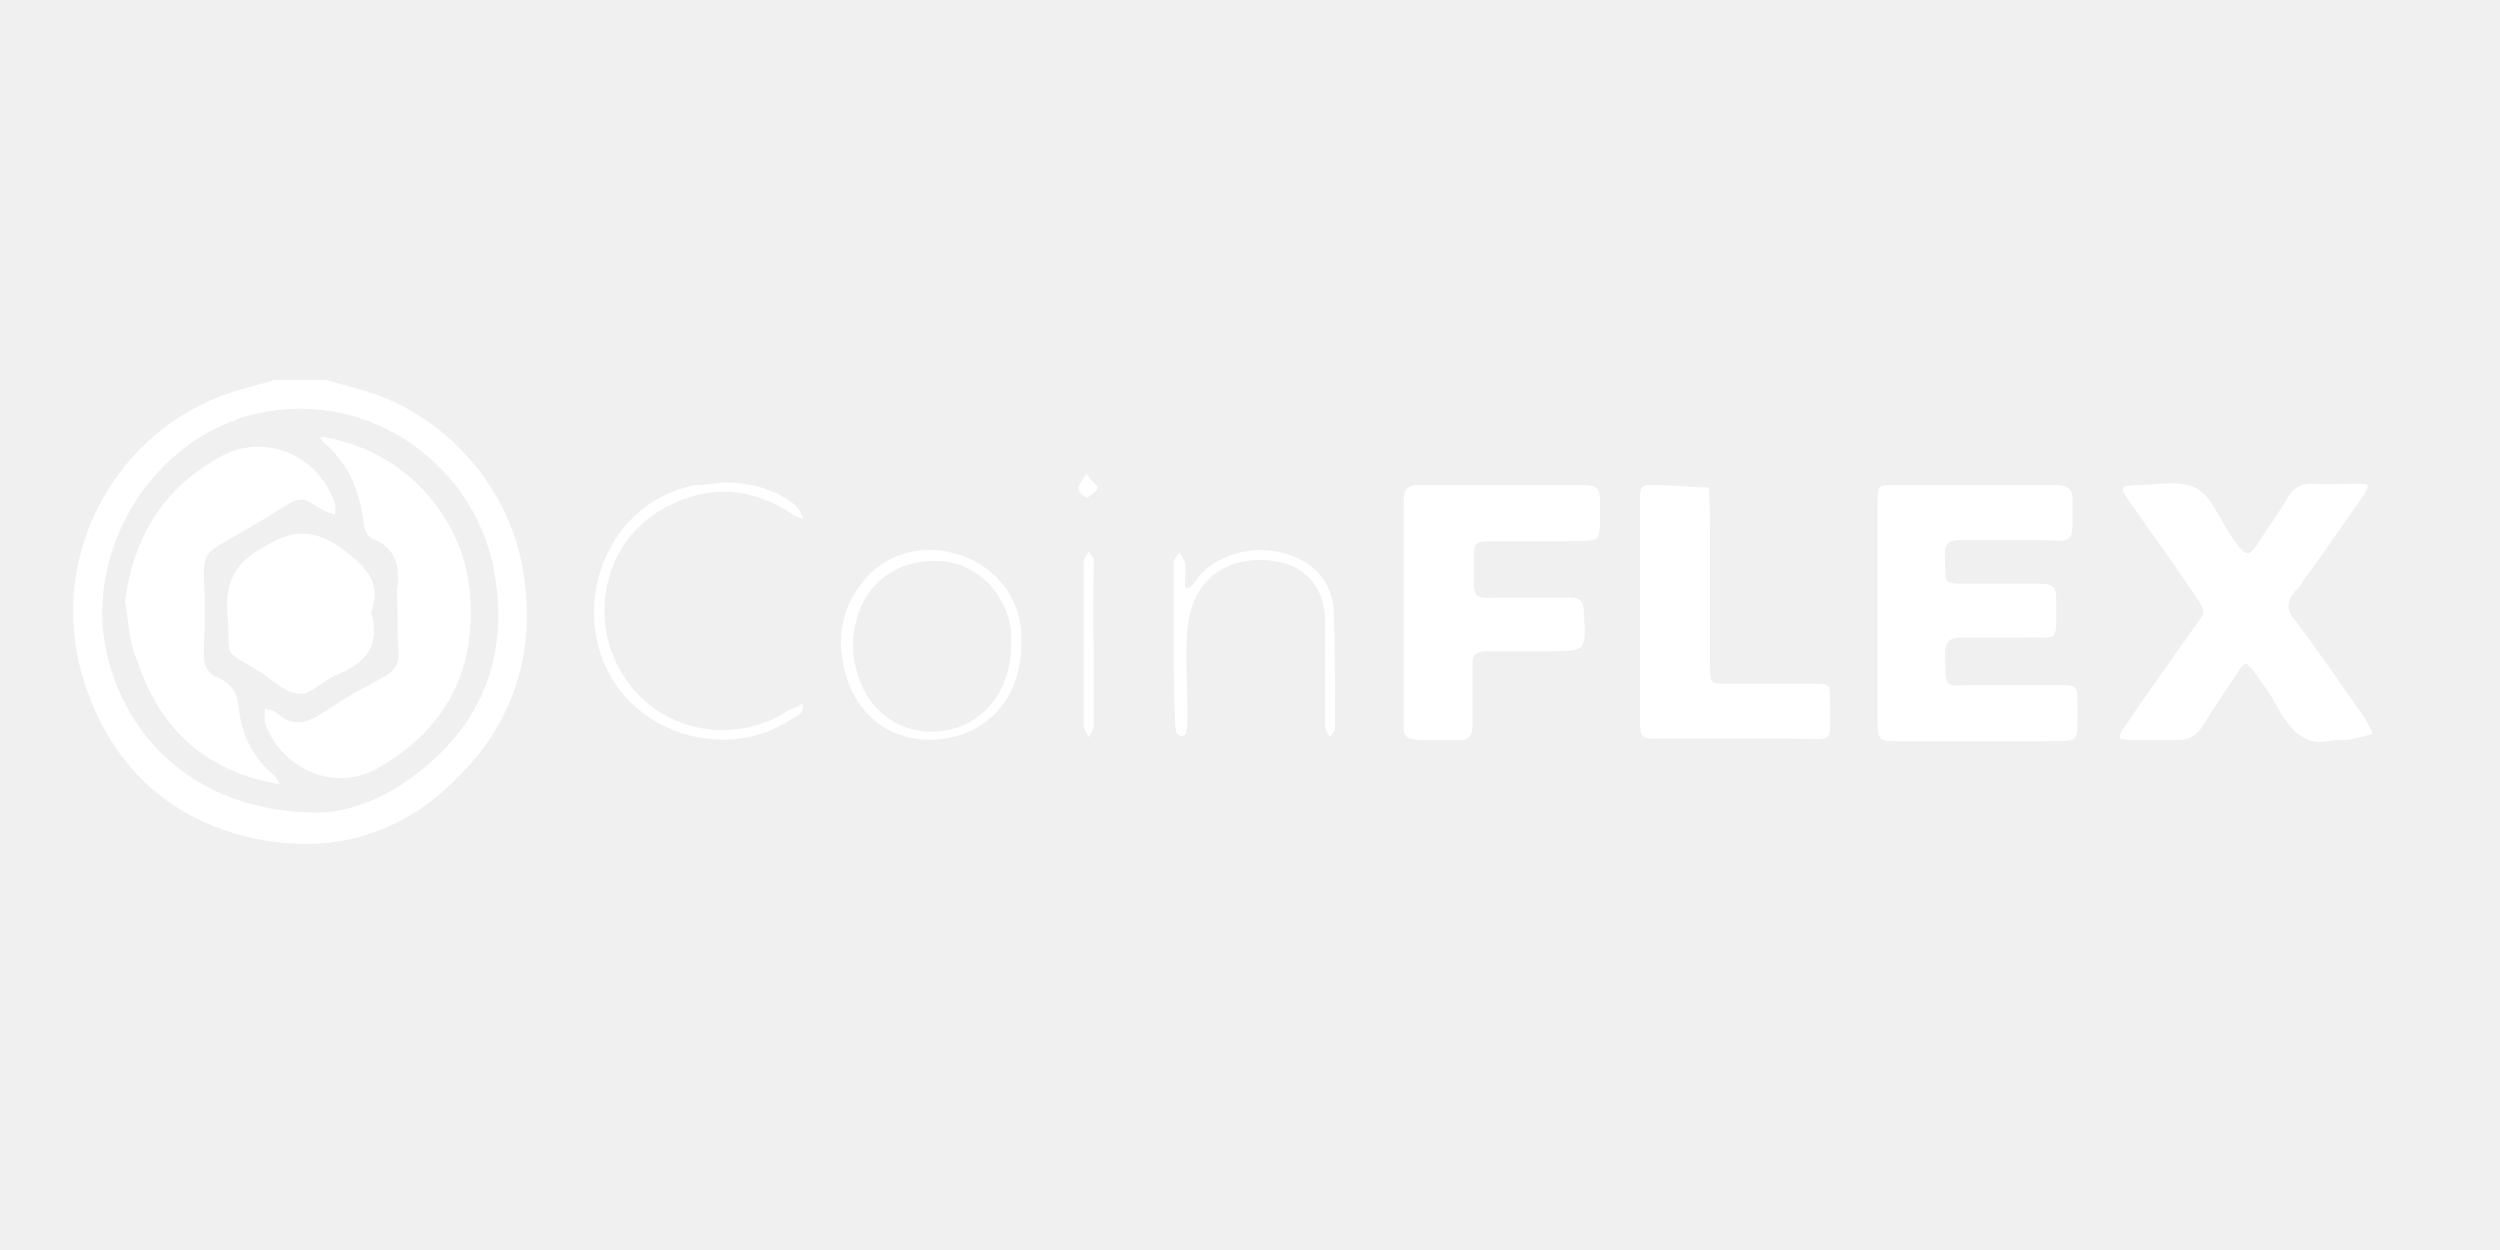
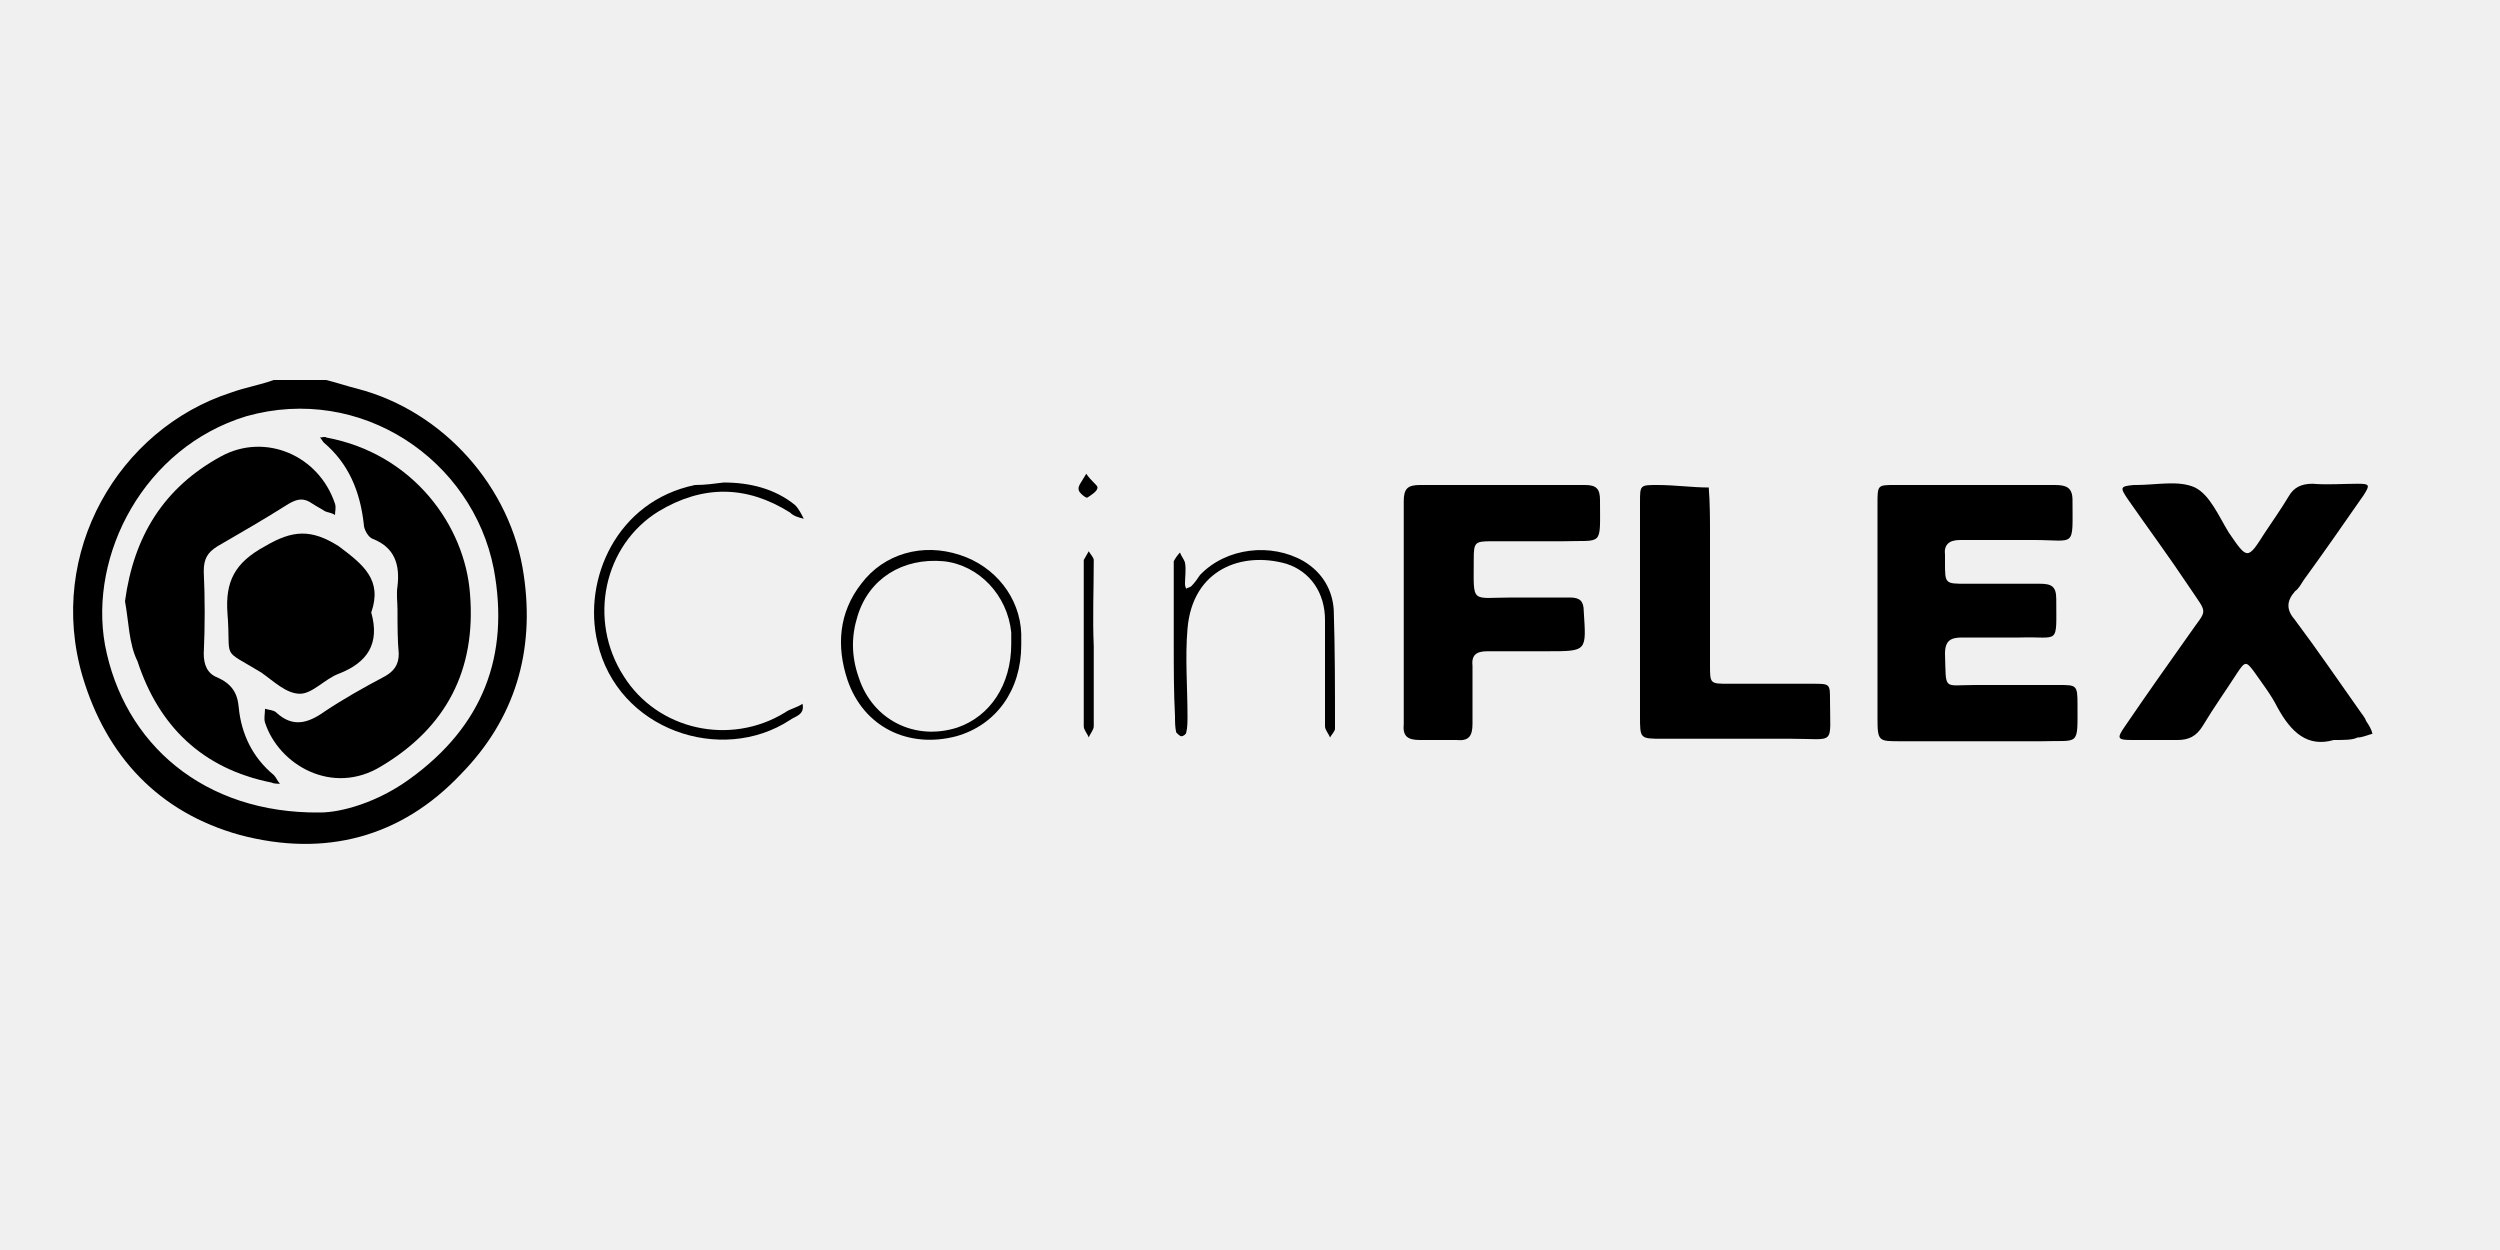
<svg xmlns="http://www.w3.org/2000/svg" version="1.1" id="Layer_1" x="0px" y="0px" viewBox="0 0 200 100" style="enable-background:new 0 0 200 100;" xml:space="preserve">
  <style type="text/css">
	.st0{fill:#61BB71;}
	.st1{opacity:0.5;clip-path:url(#SVGID_2_);}
	.st2{opacity:0.5;}
	.st3{clip-path:url(#PhBxqe_5_);fill:#FFFFFF;}
	.st4{fill:#081E29;}
- 	.st5{fill:#FFFFFF;}
+ 	.st5{fill:#000000;}
	.st6{clip-path:url(#SVGID_4_);}
	.st7{fill:#E6E6E6;}
	.st8{fill:none;stroke:#E6E6E6;stroke-miterlimit:10;}
	.st9{fill:#F2F2F2;}
	.st10{clip-path:url(#SVGID_6_);}
	.st11{fill:#DAFFCE;}
	.st12{fill:#F2F2F2;stroke:#000000;stroke-miterlimit:10;}
	.st13{fill:#FFFFFF;stroke:#000000;stroke-miterlimit:10;}
	.st14{fill:none;stroke:#000000;stroke-miterlimit:10;}
	.st15{fill:none;stroke:#61BB71;stroke-width:5;stroke-miterlimit:10;}
	.st16{fill:#FFFFFF;stroke:#61BB71;stroke-width:5;stroke-miterlimit:10;}
	.st17{clip-path:url(#SVGID_8_);}
	.st18{clip-path:url(#PhBxqe_6_);fill:#E6E6E6;}
	.st19{clip-path:url(#SVGID_10_);}
	.st20{clip-path:url(#SVGID_12_);}
	.st21{clip-path:url(#SVGID_14_);}
	.st22{opacity:0.5;clip-path:url(#SVGID_16_);}
	.st23{clip-path:url(#PhBxqe_7_);fill:#FFFFFF;}
	.st24{clip-path:url(#SVGID_20_);}
	.st25{clip-path:url(#SVGID_22_);}
	.st26{clip-path:url(#SVGID_24_);}
	.st27{opacity:0.5;clip-path:url(#SVGID_26_);}
	.st28{clip-path:url(#PhBxqe_8_);fill:#FFFFFF;}
	.st29{clip-path:url(#SVGID_30_);}
	.st30{clip-path:url(#SVGID_32_);}
	.st31{clip-path:url(#SVGID_34_);}
	.st32{clip-path:url(#SVGID_36_);}
</style>
  <g id="IckdE4.tif_1_">
    <g>
      <g>
        <path class="st5" d="M26.1,30.4c0.8,0.2,1.7,0.5,2.5,0.7C35.5,32.9,40.9,39,41.9,46c0.9,6.1-0.7,11.5-5,15.9     c-4.8,5.1-10.9,6.7-17.7,4.9C12.7,65,8.5,60.5,6.6,54.1c-2.9-9.9,2.9-19.8,11.9-22.7c1.1-0.4,2.3-0.6,3.4-1     C23.3,30.4,24.7,30.4,26.1,30.4z M25.6,65c1.7,0,4.6-0.8,7.2-2.7c5.8-4.2,8-9.8,6.7-16.8c-1.7-8.7-10.6-14.8-19.8-12.2     C11.5,35.8,7.1,44.4,8.4,51.6C9.9,59.5,16.3,65.1,25.6,65z" />
        <path class="st5" d="M150.2,48.8c0-2.8,0-5.7,0-8.5c0-1.5,0-1.5,1.4-1.5c4.3,0,8.6,0,12.8,0c0.9,0,1.4,0.2,1.4,1.2     c0,3.9,0.3,3.2-3.1,3.2c-2,0-4,0-5.9,0c-0.9,0-1.3,0.4-1.2,1.2c0,0.2,0,0.4,0,0.6c0,1.7,0,1.7,1.7,1.7c2,0,4,0,5.9,0     c0.9,0,1.3,0.2,1.3,1.2c0,3.8,0.3,3-2.9,3.1c-1.5,0-3.1,0-4.6,0c-0.9,0-1.4,0.2-1.4,1.3c0.1,3-0.2,2.5,2.4,2.5c2.2,0,4.5,0,6.7,0     c1.4,0,1.5,0,1.5,1.5c0,3.5,0.2,2.9-2.9,3c-3.8,0-7.5,0-11.3,0c-1.7,0-1.8,0-1.8-1.8C150.2,54.5,150.2,51.7,150.2,48.8z" />
        <path class="st5" d="M186.7,59.2c-2.1,0.6-3.4-0.6-4.5-2.6c-0.5-1-1.2-1.9-1.9-2.9c-0.6-0.8-0.7-0.8-1.3,0.1     c-0.9,1.4-1.9,2.8-2.8,4.3c-0.5,0.8-1.1,1.1-2,1.1c-1.2,0-2.4,0-3.6,0c-1.2,0-1.3-0.1-0.6-1.1c1.7-2.5,3.4-4.9,5.1-7.3     c1.5-2.2,1.6-1.5,0-3.9c-1.6-2.4-3.3-4.7-4.9-7c-0.6-0.9-0.6-1,0.5-1.1c0.1,0,0.1,0,0.2,0c1.6,0,3.4-0.4,4.7,0.2     c1.2,0.6,1.9,2.3,2.7,3.6c1.5,2.2,1.5,2.2,2.9,0c0.6-0.9,1.3-1.9,1.9-2.9c0.4-0.7,1-1,1.9-1c1.2,0.1,2.4,0,3.6,0     c1,0,1,0.1,0.5,0.9c-1.6,2.3-3.2,4.6-4.8,6.8c-0.2,0.3-0.4,0.7-0.7,0.9c-0.7,0.8-0.7,1.5,0,2.3c1.8,2.4,3.5,4.9,5.2,7.3     c0.2,0.3,0.4,0.5,0.5,0.8c0.2,0.3,0.4,0.6,0.5,1c-0.4,0.1-0.8,0.3-1.2,0.3C188.2,59.2,187.6,59.2,186.7,59.2z" />
        <path class="st5" d="M112.3,49c0-3,0-5.9,0-8.9c0-1,0.3-1.3,1.3-1.3c4.4,0,8.8,0,13.2,0c0.9,0,1.2,0.3,1.2,1.2     c0,3.8,0.3,3.2-3,3.3c-1.9,0-3.8,0-5.7,0c-1.3,0-1.4,0.1-1.4,1.4c0,3.7-0.3,3.1,3.1,3.1c1.5,0,3.1,0,4.6,0c0.8,0,1.1,0.3,1.1,1.1     c0.2,3.2,0.3,3.2-2.9,3.2c-1.6,0-3.2,0-4.8,0c-0.9,0-1.3,0.3-1.2,1.2c0,1.5,0,3,0,4.6c0,1-0.3,1.4-1.3,1.3c-1,0-1.9,0-2.9,0     c-1,0-1.4-0.3-1.3-1.3C112.3,54.9,112.3,51.9,112.3,49z" />
        <path class="st5" d="M131.2,48.9c0-2.9,0-5.8,0-8.7c0-1.4,0-1.4,1.4-1.4c1.4,0,2.8,0.2,4.1,0.2c0.1,1.3,0.1,2.5,0.1,3.8     c0,3.5,0,7,0,10.4c0,1.5,0,1.5,1.5,1.5c2.2,0,4.5,0,6.7,0c1.4,0,1.4,0,1.4,1.3c0,3.7,0.5,3.1-3.1,3.1c-3.4,0-6.9,0-10.3,0     c-1.8,0-1.8,0-1.8-1.8C131.2,54.6,131.2,51.7,131.2,48.9z" />
        <path class="st5" d="M57.9,38.6c2.1,0,4.1,0.5,5.7,1.8c0.3,0.3,0.5,0.7,0.7,1.1c-0.4-0.1-0.8-0.2-1.1-0.5     c-3.5-2.2-7-2.2-10.5-0.1c-4.4,2.7-5.7,8.7-2.8,13.2c2.7,4.3,8.5,5.6,12.9,2.9c0.4-0.3,1-0.4,1.4-0.7c0.2,0.9-0.6,1-1,1.3     c-5.5,3.6-13.8,0.8-15.4-6.2c-1.2-5,1.5-11.3,7.8-12.6C56.4,38.8,57.1,38.7,57.9,38.6z" />
        <path class="st5" d="M81.7,51.6c0,3.6-2,6.4-5.2,7.3c-3.8,1-7.4-0.7-8.7-4.5c-0.9-2.7-0.7-5.4,1.1-7.7c1.8-2.4,4.9-3.3,7.9-2.3     c2.8,0.9,4.8,3.4,4.9,6.3C81.7,51,81.7,51.3,81.7,51.6z M80.9,51.5c0-0.3,0-0.6,0-0.9c-0.3-3-2.6-5.4-5.4-5.7     c-3.3-0.3-6,1.4-6.9,4.4c-0.5,1.6-0.5,3.2,0.1,4.9c1.1,3.4,4.5,5.1,7.9,4C79.2,57.3,80.9,54.8,80.9,51.5z" />
        <path class="st5" d="M93.9,51.5c0-1.8,0-3.7,0-5.5c0-0.4,0-0.8,0-1.1c0.1-0.2,0.3-0.5,0.5-0.7c0.1,0.3,0.3,0.5,0.4,0.8     c0.1,0.6,0,1.1,0,1.7c0,0.1,0,0.2,0.1,0.4c0.1-0.1,0.3-0.1,0.4-0.2c0.3-0.3,0.5-0.6,0.7-0.9c2.1-2.2,5.7-2.6,8.3-1.1     c1.5,0.9,2.3,2.3,2.4,3.9c0.1,3.2,0.1,6.3,0.1,9.5c0,0.2-0.3,0.5-0.4,0.7c-0.1-0.3-0.4-0.6-0.4-0.9c0-2.8,0-5.7,0-8.5     c0-2.2-1.2-3.9-3.1-4.5c-3.5-1-7.5,0.4-7.9,5.2c-0.2,2.3,0,4.7,0,7c0,0.4,0,0.9-0.1,1.3c0,0.1-0.2,0.3-0.4,0.3     c-0.1,0-0.3-0.2-0.4-0.3c-0.1-0.4-0.1-0.9-0.1-1.3C93.9,55.4,93.9,53.4,93.9,51.5z" />
        <path class="st5" d="M87.5,51.7c0,2.1,0,4.3,0,6.4c0,0.3-0.3,0.6-0.4,0.9c-0.1-0.3-0.4-0.6-0.4-0.9c0-4.2,0-8.3,0-12.5     c0-0.3,0-0.5,0-0.8c0.1-0.2,0.3-0.5,0.4-0.7c0.1,0.2,0.4,0.5,0.4,0.7C87.5,47.2,87.4,49.4,87.5,51.7     C87.4,51.7,87.4,51.7,87.5,51.7z" />
        <path class="st5" d="M86.9,37.9c0.4,0.6,0.9,0.9,0.9,1.1c0,0.3-0.5,0.6-0.8,0.8c-0.1,0.1-0.7-0.4-0.7-0.6     C86.2,38.9,86.5,38.6,86.9,37.9z" />
        <path class="st5" d="M10,48.1c0.7-5.2,3.1-9.1,7.7-11.6c3.5-1.9,7.8-0.1,9.1,3.8c0.1,0.3,0,0.6,0,0.9C26.5,41,26.2,41,26,40.9     c-0.3-0.2-0.7-0.4-1-0.6c-0.7-0.5-1.2-0.4-1.9,0c-1.9,1.2-3.8,2.3-5.7,3.4c-0.8,0.5-1.1,1-1.1,2c0.1,2.2,0.1,4.4,0,6.6     c0,0.9,0.3,1.6,1.1,1.9c1.1,0.5,1.6,1.2,1.7,2.4c0.2,2.1,1.1,4,2.8,5.4c0.2,0.2,0.3,0.5,0.5,0.7c-0.2,0-0.5,0-0.7-0.1     c-5.5-1.1-9-4.5-10.7-9.7C10.3,51.5,10.3,49.7,10,48.1z" />
        <path class="st5" d="M31.8,48.8c0-0.6-0.1-1.3,0-1.9c0.2-1.7-0.2-3.1-2-3.8c-0.3-0.1-0.7-0.7-0.7-1.2c-0.3-2.6-1.2-4.8-3.2-6.5     c-0.1-0.1-0.2-0.3-0.3-0.4c0.2,0,0.4-0.1,0.5,0c7,1.3,11.1,7.1,11.5,12.5c0.5,6.1-1.9,10.7-7.1,13.8c-3.9,2.4-8.2-0.1-9.3-3.5     c-0.1-0.3,0-0.7,0-1.1c0.3,0.1,0.7,0.1,0.9,0.3c1.3,1.2,2.5,0.9,3.9-0.1c1.5-1,3.1-1.9,4.8-2.8c0.7-0.4,1.1-0.9,1.1-1.8     C31.8,51.2,31.8,50,31.8,48.8z" />
        <path class="st5" d="M29.7,49c0.7,2.5-0.3,4-2.6,4.9C26,54.3,25,55.5,24,55.5c-1.1,0-2.1-1-3.1-1.7c-3.3-2-2.4-0.9-2.7-4.7     c-0.2-2.6,0.6-4.1,3-5.4c2.2-1.3,3.7-1.4,5.9,0C29.1,45.2,30.6,46.4,29.7,49z" />
      </g>
    </g>
  </g>
</svg>
